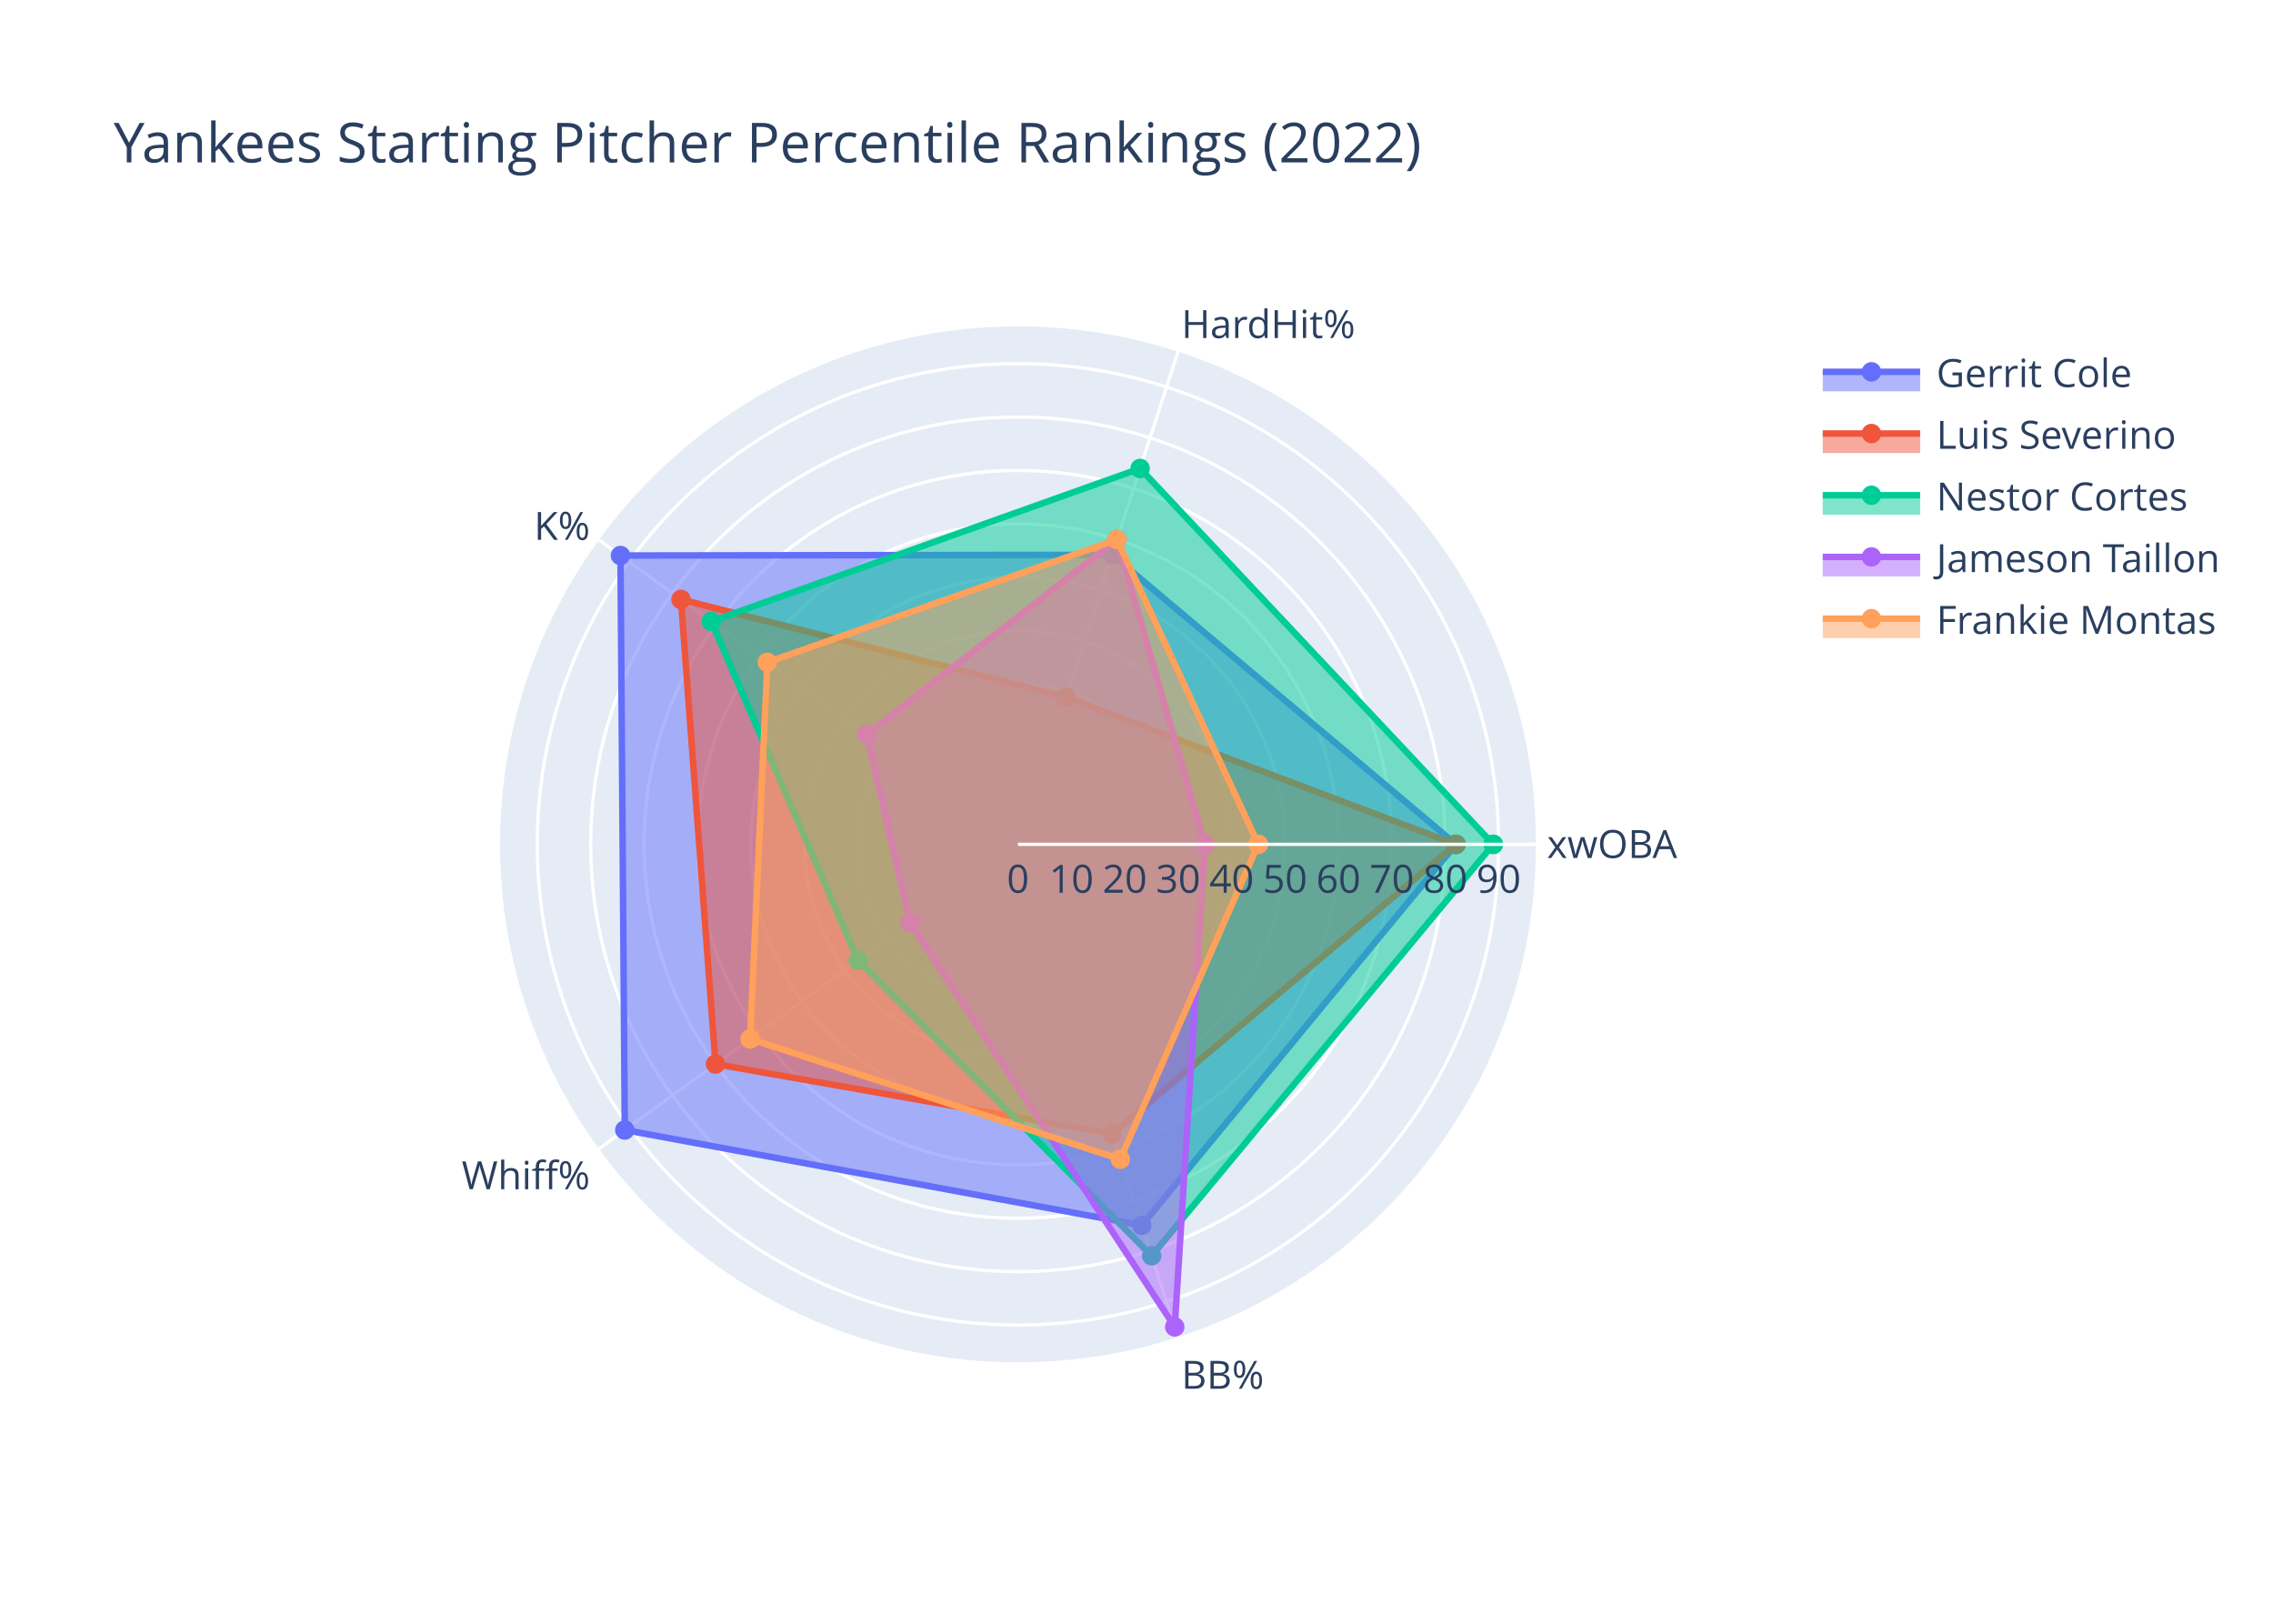
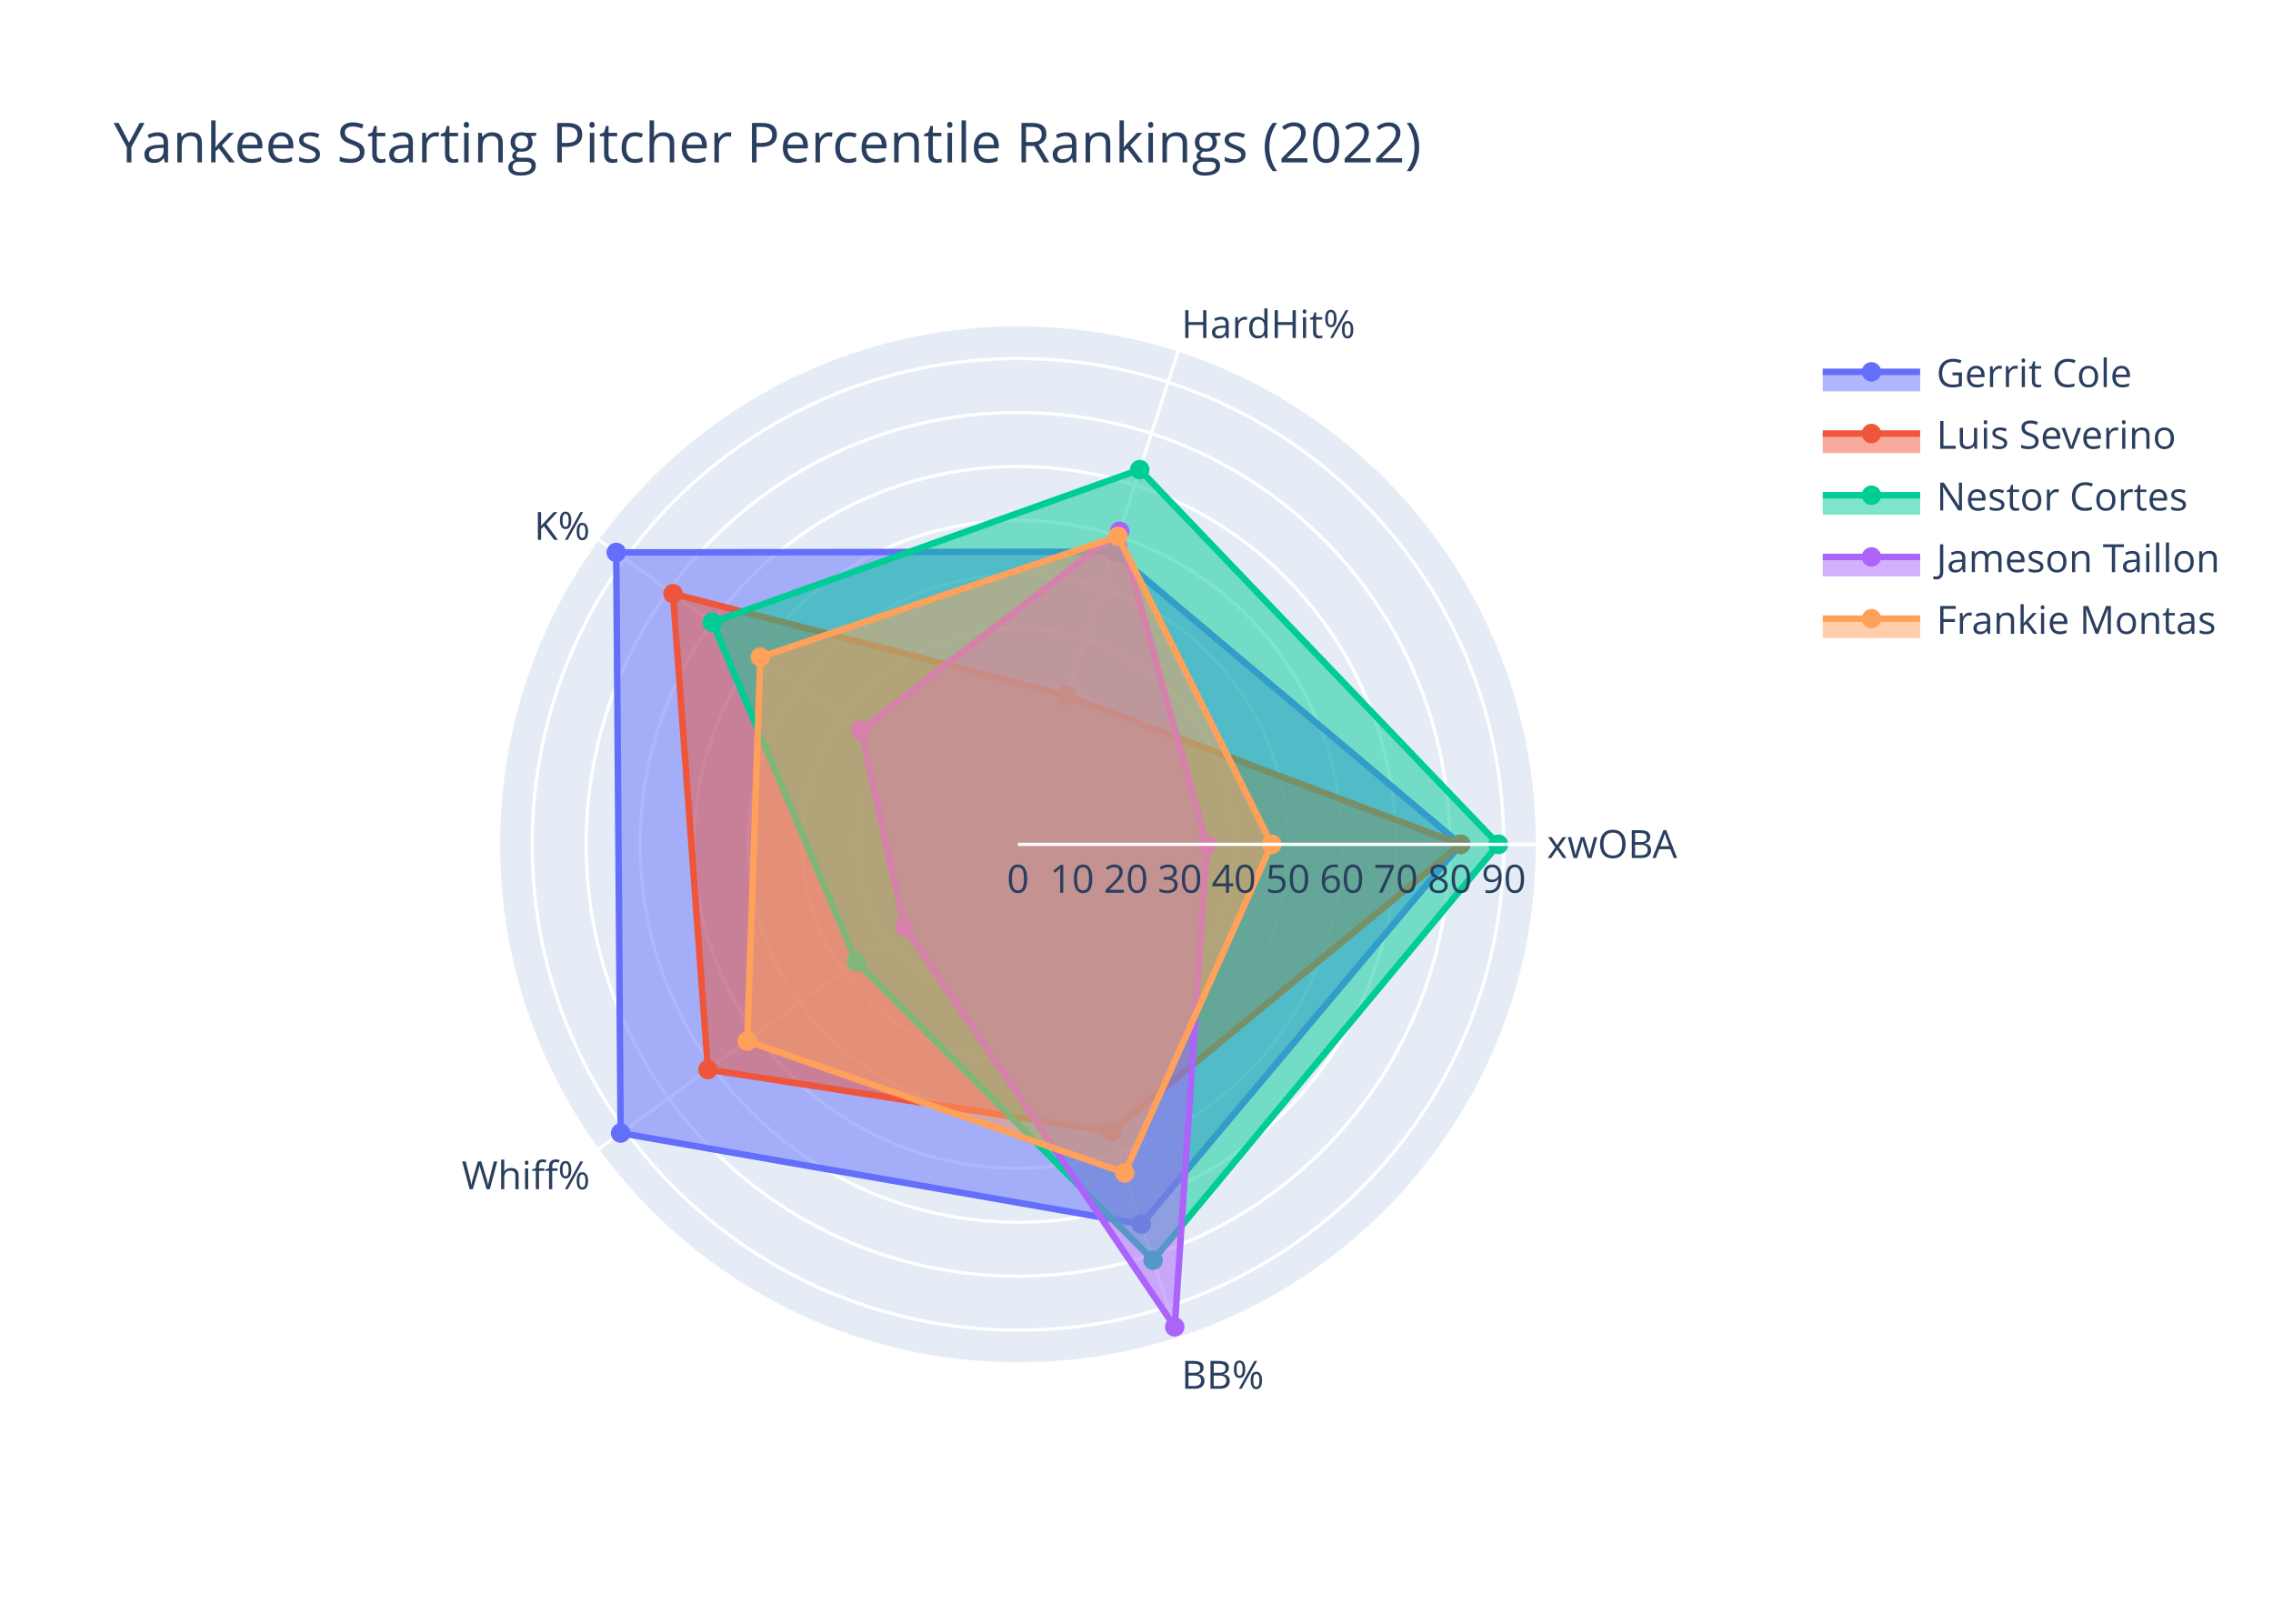
<svg xmlns="http://www.w3.org/2000/svg" class="main-svg" width="700" height="500" style="" viewBox="0 0 700 500">
  <rect x="0" y="0" width="700" height="500" style="fill: rgb(255, 255, 255); fill-opacity: 1;" />
-   <defs id="defs-6cf05b">
+   <defs id="defs-f8cb57">
    <g class="clips">
-       <clipPath id="clip6cf05bpolar-for-traces">
+       <clipPath id="clipf8cb57polar-for-traces">
        <path d="M160,0A160,160 0,1,0 -160,-1.9594348786357652e-14A160,160 0,1,0 160,3.9188697572715304e-14Z" transform="translate(160,160)" />
      </clipPath>
    </g>
    <g class="gradients" />
    <g class="patterns" />
  </defs>
  <g class="bglayer" />
  <g class="layer-below">
    <g class="imagelayer" />
    <g class="shapelayer" />
  </g>
  <g class="cartesianlayer" />
  <g class="polarlayer">
    <g class="polar">
      <g class="polarsublayer draglayer" />
      <g class="polarsublayer plotbg">
        <path d="M160,0A160,160 0,1,0 -160,-1.9594348786357652e-14A160,160 0,1,0 160,3.9188697572715304e-14Z" transform="translate(313.5,260)" style="fill: rgb(229, 236, 246); fill-opacity: 1;" />
      </g>
      <g class="polarsublayer backplot">
        <g class="maplayer" />
      </g>
      <g class="polarsublayer angular-grid" style="fill: none;">
        <path class="angularaxisgrid" d="M313.5,260L473.5,260" style="stroke: rgb(255, 255, 255); stroke-opacity: 1; stroke-width: 1px;" />
        <path class="angularaxisgrid" d="M313.5,260L362.943,107.831" style="stroke: rgb(255, 255, 255); stroke-opacity: 1; stroke-width: 1px;" />
        <path class="angularaxisgrid" d="M313.5,260L184.057,165.954" style="stroke: rgb(255, 255, 255); stroke-opacity: 1; stroke-width: 1px;" />
        <path class="angularaxisgrid" d="M313.5,260L184.057,354.046" style="stroke: rgb(255, 255, 255); stroke-opacity: 1; stroke-width: 1px;" />
        <path class="angularaxisgrid" d="M313.5,260L362.943,412.169" style="stroke: rgb(255, 255, 255); stroke-opacity: 1; stroke-width: 1px;" />
      </g>
      <g class="polarsublayer radial-grid" transform="translate(313.5,260)" style="fill: none;">
-         <path class="xgrid" d="M16.45,0A16.45,16.45 0,1,0 -16.45,-2.014543984597396e-15A16.45,16.45 0,1,0 16.45,4.029087969194792e-15Z" style="stroke: rgb(255, 255, 255); stroke-opacity: 1; stroke-width: 1px;" />
-         <path class="xgrid" d="M32.89,0A32.89,32.89 0,1,0 -32.89,-4.0278633223956445e-15A32.89,32.89 0,1,0 32.89,8.055726644791289e-15Z" style="stroke: rgb(255, 255, 255); stroke-opacity: 1; stroke-width: 1px;" />
-         <path class="xgrid" d="M49.34,0A49.34,49.34 0,1,0 -49.34,-6.042407306993041e-15A49.34,49.34 0,1,0 49.34,1.2084814613986083e-14Z" style="stroke: rgb(255, 255, 255); stroke-opacity: 1; stroke-width: 1px;" />
-         <path class="xgrid" d="M65.79,0A65.79,65.79 0,1,0 -65.79,-8.056951291590437e-15A65.79,65.79 0,1,0 65.79,1.6113902583180875e-14Z" style="stroke: rgb(255, 255, 255); stroke-opacity: 1; stroke-width: 1px;" />
-         <path class="xgrid" d="M82.24,0A82.24,82.24 0,1,0 -82.24,-1.0071495276187832e-14A82.24,82.24 0,1,0 82.24,2.0142990552375664e-14Z" style="stroke: rgb(255, 255, 255); stroke-opacity: 1; stroke-width: 1px;" />
-         <path class="xgrid" d="M98.68,0A98.68,98.68 0,1,0 -98.68,-1.2084814613986083e-14A98.68,98.68 0,1,0 98.68,2.4169629227972165e-14Z" style="stroke: rgb(255, 255, 255); stroke-opacity: 1; stroke-width: 1px;" />
-         <path class="xgrid" d="M115.13,0A115.13,115.13 0,1,0 -115.13,-1.4099358598583477e-14A115.13,115.13 0,1,0 115.13,2.8198717197166954e-14Z" style="stroke: rgb(255, 255, 255); stroke-opacity: 1; stroke-width: 1px;" />
-         <path class="xgrid" d="M131.58,0A131.58,131.58 0,1,0 -131.58,-1.6113902583180875e-14A131.58,131.58 0,1,0 131.58,3.222780516636175e-14Z" style="stroke: rgb(255, 255, 255); stroke-opacity: 1; stroke-width: 1px;" />
-         <path class="xgrid" d="M148.03,0A148.03,148.03 0,1,0 -148.03,-1.812844656777827e-14A148.03,148.03 0,1,0 148.03,3.625689313555654e-14Z" style="stroke: rgb(255, 255, 255); stroke-opacity: 1; stroke-width: 1px;" />
+         <path class="xgrid" d="M16.62,0A16.62,16.62 0,1,0 -16.62,-2.0353629801829012e-15A16.62,16.62 0,1,0 16.62,4.0707259603658024e-15Z" style="stroke: rgb(255, 255, 255); stroke-opacity: 1; stroke-width: 1px;" />
+         <path class="xgrid" d="M33.24,0A33.24,33.24 0,1,0 -33.24,-4.0707259603658024e-15A33.24,33.24 0,1,0 33.24,8.141451920731605e-15Z" style="stroke: rgb(255, 255, 255); stroke-opacity: 1; stroke-width: 1px;" />
+         <path class="xgrid" d="M49.87,0A49.87,49.87 0,1,0 -49.87,-6.10731358734785e-15A49.87,49.87 0,1,0 49.87,1.22146271746957e-14Z" style="stroke: rgb(255, 255, 255); stroke-opacity: 1; stroke-width: 1px;" />
+         <path class="xgrid" d="M66.49,0A66.49,66.49 0,1,0 -66.49,-8.142676567530752e-15A66.49,66.49 0,1,0 66.49,1.6285353135061503e-14Z" style="stroke: rgb(255, 255, 255); stroke-opacity: 1; stroke-width: 1px;" />
+         <path class="xgrid" d="M83.11,0A83.11,83.11 0,1,0 -83.11,-1.0178039547713652e-14A83.11,83.11 0,1,0 83.11,2.0356079095427305e-14Z" style="stroke: rgb(255, 255, 255); stroke-opacity: 1; stroke-width: 1px;" />
+         <path class="xgrid" d="M99.73,0A99.73,99.73 0,1,0 -99.73,-1.2213402527896553e-14A99.73,99.73 0,1,0 99.73,2.4426805055793106e-14Z" style="stroke: rgb(255, 255, 255); stroke-opacity: 1; stroke-width: 1px;" />
+         <path class="xgrid" d="M116.36,0A116.36,116.36 0,1,0 -116.36,-1.4249990154878602e-14A116.36,116.36 0,1,0 116.36,2.8499980309757205e-14Z" style="stroke: rgb(255, 255, 255); stroke-opacity: 1; stroke-width: 1px;" />
+         <path class="xgrid" d="M132.98,0A132.98,132.98 0,1,0 -132.98,-1.6285353135061503e-14A132.98,132.98 0,1,0 132.98,3.2570706270123006e-14Z" style="stroke: rgb(255, 255, 255); stroke-opacity: 1; stroke-width: 1px;" />
+         <path class="xgrid" d="M149.6,0A149.6,149.6 0,1,0 -149.6,-1.8320716115244404e-14A149.6,149.6 0,1,0 149.6,3.664143223048881e-14Z" style="stroke: rgb(255, 255, 255); stroke-opacity: 1; stroke-width: 1px;" />
      </g>
      <g class="polarsublayer frontplot" transform="translate(153.5,100)">
        <g class="barlayer" />
        <g class="scatterlayer">
-           <g class="trace scatter trace7d3300" style="stroke-miterlimit: 2; opacity: 1;">
-             <g class="fills" clip-path="url(#clip6cf05bpolar-for-traces)">
-               <g>
-                 <path class="js-fill" d="M294.87,160L188.97,70.84L37.58,71.06L38.91,247.97L198.12,277.32L294.87,160Z" style="fill: rgb(99, 110, 250); fill-opacity: 0.5; stroke-width: 0;" />
-               </g>
-             </g>
-             <g class="errorbars" />
-             <g class="lines">
-               <path class="js-line" d="M294.87,160L188.97,70.84L37.58,71.06L38.91,247.97L198.12,277.32L294.87,160" clip-path="url(#clip6cf05bpolar-for-traces)" style="vector-effect: non-scaling-stroke; fill: none; stroke: rgb(99, 110, 250); stroke-opacity: 1; stroke-width: 2px; opacity: 1;" />
-             </g>
-             <g class="points">
-               <path class="point" transform="translate(294.87,160)" d="M3,0A3,3 0 1,1 0,-3A3,3 0 0,1 3,0Z" style="opacity: 1; stroke-width: 0px; fill: rgb(99, 110, 250); fill-opacity: 1;" />
-               <path class="point" transform="translate(188.97,70.84)" d="M3,0A3,3 0 1,1 0,-3A3,3 0 0,1 3,0Z" style="opacity: 1; stroke-width: 0px; fill: rgb(99, 110, 250); fill-opacity: 1;" />
-               <path class="point" transform="translate(37.58,71.06)" d="M3,0A3,3 0 1,1 0,-3A3,3 0 0,1 3,0Z" style="opacity: 1; stroke-width: 0px; fill: rgb(99, 110, 250); fill-opacity: 1;" />
-               <path class="point" transform="translate(38.91,247.97)" d="M3,0A3,3 0 1,1 0,-3A3,3 0 0,1 3,0Z" style="opacity: 1; stroke-width: 0px; fill: rgb(99, 110, 250); fill-opacity: 1;" />
-               <path class="point" transform="translate(198.12,277.32)" d="M3,0A3,3 0 1,1 0,-3A3,3 0 0,1 3,0Z" style="opacity: 1; stroke-width: 0px; fill: rgb(99, 110, 250); fill-opacity: 1;" />
-               <path class="point" transform="translate(294.87,160)" d="M3,0A3,3 0 1,1 0,-3A3,3 0 0,1 3,0Z" style="opacity: 1; stroke-width: 0px; fill: rgb(99, 110, 250); fill-opacity: 1;" />
-             </g>
-             <g class="text" />
-           </g>
-           <g class="trace scatter tracefe3bf0" style="stroke-miterlimit: 2; opacity: 1;">
-             <g class="fills" clip-path="url(#clip6cf05bpolar-for-traces)">
-               <g>
-                 <path class="js-fill" d="M294.87,160L174.74,114.64L56.21,84.59L66.86,227.67L188.97,249.16L294.87,160Z" style="fill: rgb(239, 85, 59); fill-opacity: 0.5; stroke-width: 0;" />
-               </g>
-             </g>
-             <g class="errorbars" />
-             <g class="lines">
-               <path class="js-line" d="M294.87,160L174.74,114.64L56.21,84.59L66.86,227.67L188.97,249.16L294.87,160" clip-path="url(#clip6cf05bpolar-for-traces)" style="vector-effect: non-scaling-stroke; fill: none; stroke: rgb(239, 85, 59); stroke-opacity: 1; stroke-width: 2px; opacity: 1;" />
-             </g>
-             <g class="points">
-               <path class="point" transform="translate(294.87,160)" d="M3,0A3,3 0 1,1 0,-3A3,3 0 0,1 3,0Z" style="opacity: 1; stroke-width: 0px; fill: rgb(239, 85, 59); fill-opacity: 1;" />
-               <path class="point" transform="translate(174.74,114.64)" d="M3,0A3,3 0 1,1 0,-3A3,3 0 0,1 3,0Z" style="opacity: 1; stroke-width: 0px; fill: rgb(239, 85, 59); fill-opacity: 1;" />
-               <path class="point" transform="translate(56.21,84.59)" d="M3,0A3,3 0 1,1 0,-3A3,3 0 0,1 3,0Z" style="opacity: 1; stroke-width: 0px; fill: rgb(239, 85, 59); fill-opacity: 1;" />
-               <path class="point" transform="translate(66.86,227.67)" d="M3,0A3,3 0 1,1 0,-3A3,3 0 0,1 3,0Z" style="opacity: 1; stroke-width: 0px; fill: rgb(239, 85, 59); fill-opacity: 1;" />
-               <path class="point" transform="translate(188.97,249.16)" d="M3,0A3,3 0 1,1 0,-3A3,3 0 0,1 3,0Z" style="opacity: 1; stroke-width: 0px; fill: rgb(239, 85, 59); fill-opacity: 1;" />
-               <path class="point" transform="translate(294.87,160)" d="M3,0A3,3 0 1,1 0,-3A3,3 0 0,1 3,0Z" style="opacity: 1; stroke-width: 0px; fill: rgb(239, 85, 59); fill-opacity: 1;" />
-             </g>
-             <g class="text" />
-           </g>
-           <g class="trace scatter trace3a0d37" style="stroke-miterlimit: 2; opacity: 1;">
-             <g class="fills" clip-path="url(#clip6cf05bpolar-for-traces)">
-               <g>
-                 <path class="js-fill" d="M306.38,160L197.61,44.25L65.53,91.36L110.77,195.77L201.17,286.7L306.38,160Z" style="fill: rgb(0, 204, 150); fill-opacity: 0.5; stroke-width: 0;" />
-               </g>
-             </g>
-             <g class="errorbars" />
-             <g class="lines">
-               <path class="js-line" d="M306.38,160L197.61,44.25L65.53,91.36L110.77,195.77L201.17,286.7L306.38,160" clip-path="url(#clip6cf05bpolar-for-traces)" style="vector-effect: non-scaling-stroke; fill: none; stroke: rgb(0, 204, 150); stroke-opacity: 1; stroke-width: 2px; opacity: 1;" />
-             </g>
-             <g class="points">
-               <path class="point" transform="translate(306.38,160)" d="M3,0A3,3 0 1,1 0,-3A3,3 0 0,1 3,0Z" style="opacity: 1; stroke-width: 0px; fill: rgb(0, 204, 150); fill-opacity: 1;" />
-               <path class="point" transform="translate(197.61,44.25)" d="M3,0A3,3 0 1,1 0,-3A3,3 0 0,1 3,0Z" style="opacity: 1; stroke-width: 0px; fill: rgb(0, 204, 150); fill-opacity: 1;" />
-               <path class="point" transform="translate(65.53,91.36)" d="M3,0A3,3 0 1,1 0,-3A3,3 0 0,1 3,0Z" style="opacity: 1; stroke-width: 0px; fill: rgb(0, 204, 150); fill-opacity: 1;" />
-               <path class="point" transform="translate(110.77,195.77)" d="M3,0A3,3 0 1,1 0,-3A3,3 0 0,1 3,0Z" style="opacity: 1; stroke-width: 0px; fill: rgb(0, 204, 150); fill-opacity: 1;" />
-               <path class="point" transform="translate(201.17,286.7)" d="M3,0A3,3 0 1,1 0,-3A3,3 0 0,1 3,0Z" style="opacity: 1; stroke-width: 0px; fill: rgb(0, 204, 150); fill-opacity: 1;" />
-               <path class="point" transform="translate(306.38,160)" d="M3,0A3,3 0 1,1 0,-3A3,3 0 0,1 3,0Z" style="opacity: 1; stroke-width: 0px; fill: rgb(0, 204, 150); fill-opacity: 1;" />
-             </g>
-             <g class="text" />
-           </g>
-           <g class="trace scatter tracee9a0c3" style="stroke-miterlimit: 2; opacity: 1;">
-             <g class="fills" clip-path="url(#clip6cf05bpolar-for-traces)">
-               <g>
-                 <path class="js-fill" d="M217.57,160L190.5,66.15L113.43,126.16L126.73,184.17L208.28,308.6L217.57,160Z" style="fill: rgb(171, 99, 250); fill-opacity: 0.5; stroke-width: 0;" />
-               </g>
-             </g>
-             <g class="errorbars" />
-             <g class="lines">
-               <path class="js-line" d="M217.57,160L190.5,66.15L113.43,126.16L126.73,184.17L208.28,308.6L217.57,160" clip-path="url(#clip6cf05bpolar-for-traces)" style="vector-effect: non-scaling-stroke; fill: none; stroke: rgb(171, 99, 250); stroke-opacity: 1; stroke-width: 2px; opacity: 1;" />
-             </g>
-             <g class="points">
-               <path class="point" transform="translate(217.57,160)" d="M3,0A3,3 0 1,1 0,-3A3,3 0 0,1 3,0Z" style="opacity: 1; stroke-width: 0px; fill: rgb(171, 99, 250); fill-opacity: 1;" />
-               <path class="point" transform="translate(190.5,66.15)" d="M3,0A3,3 0 1,1 0,-3A3,3 0 0,1 3,0Z" style="opacity: 1; stroke-width: 0px; fill: rgb(171, 99, 250); fill-opacity: 1;" />
-               <path class="point" transform="translate(113.43,126.16)" d="M3,0A3,3 0 1,1 0,-3A3,3 0 0,1 3,0Z" style="opacity: 1; stroke-width: 0px; fill: rgb(171, 99, 250); fill-opacity: 1;" />
-               <path class="point" transform="translate(126.73,184.17)" d="M3,0A3,3 0 1,1 0,-3A3,3 0 0,1 3,0Z" style="opacity: 1; stroke-width: 0px; fill: rgb(171, 99, 250); fill-opacity: 1;" />
+           <g class="trace scatter tracea383fc" style="stroke-miterlimit: 2; opacity: 1;">
+             <g class="fills" clip-path="url(#clipf8cb57polar-for-traces)">
+               <g>
+                 <path class="js-fill" d="M296.3,160L189.28,69.89L36.28,70.11L37.63,248.91L198.01,276.99L296.3,160Z" style="fill: rgb(99, 110, 250); fill-opacity: 0.5; stroke-width: 0;" />
+               </g>
+             </g>
+             <g class="errorbars" />
+             <g class="lines">
+               <path class="js-line" d="M296.3,160L189.28,69.89L36.28,70.11L37.63,248.91L198.01,276.99L296.3,160" clip-path="url(#clipf8cb57polar-for-traces)" style="vector-effect: non-scaling-stroke; fill: none; stroke: rgb(99, 110, 250); stroke-opacity: 1; stroke-width: 2px; opacity: 1;" />
+             </g>
+             <g class="points">
+               <path class="point" transform="translate(296.3,160)" d="M3,0A3,3 0 1,1 0,-3A3,3 0 0,1 3,0Z" style="opacity: 1; stroke-width: 0px; fill: rgb(99, 110, 250); fill-opacity: 1;" />
+               <path class="point" transform="translate(189.28,69.89)" d="M3,0A3,3 0 1,1 0,-3A3,3 0 0,1 3,0Z" style="opacity: 1; stroke-width: 0px; fill: rgb(99, 110, 250); fill-opacity: 1;" />
+               <path class="point" transform="translate(36.28,70.11)" d="M3,0A3,3 0 1,1 0,-3A3,3 0 0,1 3,0Z" style="opacity: 1; stroke-width: 0px; fill: rgb(99, 110, 250); fill-opacity: 1;" />
+               <path class="point" transform="translate(37.63,248.91)" d="M3,0A3,3 0 1,1 0,-3A3,3 0 0,1 3,0Z" style="opacity: 1; stroke-width: 0px; fill: rgb(99, 110, 250); fill-opacity: 1;" />
+               <path class="point" transform="translate(198.01,276.99)" d="M3,0A3,3 0 1,1 0,-3A3,3 0 0,1 3,0Z" style="opacity: 1; stroke-width: 0px; fill: rgb(99, 110, 250); fill-opacity: 1;" />
+               <path class="point" transform="translate(296.3,160)" d="M3,0A3,3 0 1,1 0,-3A3,3 0 0,1 3,0Z" style="opacity: 1; stroke-width: 0px; fill: rgb(99, 110, 250); fill-opacity: 1;" />
+             </g>
+             <g class="text" />
+           </g>
+           <g class="trace scatter trace6066dd" style="stroke-miterlimit: 2; opacity: 1;">
+             <g class="fills" clip-path="url(#clipf8cb57polar-for-traces)">
+               <g>
+                 <path class="js-fill" d="M296.3,160L174.9,114.15L53.76,82.81L64.52,229.37L188.76,248.53L296.3,160Z" style="fill: rgb(239, 85, 59); fill-opacity: 0.5; stroke-width: 0;" />
+               </g>
+             </g>
+             <g class="errorbars" />
+             <g class="lines">
+               <path class="js-line" d="M296.3,160L174.9,114.15L53.76,82.81L64.52,229.37L188.76,248.53L296.3,160" clip-path="url(#clipf8cb57polar-for-traces)" style="vector-effect: non-scaling-stroke; fill: none; stroke: rgb(239, 85, 59); stroke-opacity: 1; stroke-width: 2px; opacity: 1;" />
+             </g>
+             <g class="points">
+               <path class="point" transform="translate(296.3,160)" d="M3,0A3,3 0 1,1 0,-3A3,3 0 0,1 3,0Z" style="opacity: 1; stroke-width: 0px; fill: rgb(239, 85, 59); fill-opacity: 1;" />
+               <path class="point" transform="translate(174.9,114.15)" d="M3,0A3,3 0 1,1 0,-3A3,3 0 0,1 3,0Z" style="opacity: 1; stroke-width: 0px; fill: rgb(239, 85, 59); fill-opacity: 1;" />
+               <path class="point" transform="translate(53.76,82.81)" d="M3,0A3,3 0 1,1 0,-3A3,3 0 0,1 3,0Z" style="opacity: 1; stroke-width: 0px; fill: rgb(239, 85, 59); fill-opacity: 1;" />
+               <path class="point" transform="translate(64.52,229.37)" d="M3,0A3,3 0 1,1 0,-3A3,3 0 0,1 3,0Z" style="opacity: 1; stroke-width: 0px; fill: rgb(239, 85, 59); fill-opacity: 1;" />
+               <path class="point" transform="translate(188.76,248.53)" d="M3,0A3,3 0 1,1 0,-3A3,3 0 0,1 3,0Z" style="opacity: 1; stroke-width: 0px; fill: rgb(239, 85, 59); fill-opacity: 1;" />
+               <path class="point" transform="translate(296.3,160)" d="M3,0A3,3 0 1,1 0,-3A3,3 0 0,1 3,0Z" style="opacity: 1; stroke-width: 0px; fill: rgb(239, 85, 59); fill-opacity: 1;" />
+             </g>
+             <g class="text" />
+           </g>
+           <g class="trace scatter tracec6e3ee" style="stroke-miterlimit: 2; opacity: 1;">
+             <g class="fills" clip-path="url(#clipf8cb57polar-for-traces)">
+               <g>
+                 <path class="js-fill" d="M307.94,160L197.5,44.6L65.87,91.61L110.24,196.15L201.61,288.05L307.94,160Z" style="fill: rgb(0, 204, 150); fill-opacity: 0.5; stroke-width: 0;" />
+               </g>
+             </g>
+             <g class="errorbars" />
+             <g class="lines">
+               <path class="js-line" d="M307.94,160L197.5,44.6L65.87,91.61L110.24,196.15L201.61,288.05L307.94,160" clip-path="url(#clipf8cb57polar-for-traces)" style="vector-effect: non-scaling-stroke; fill: none; stroke: rgb(0, 204, 150); stroke-opacity: 1; stroke-width: 2px; opacity: 1;" />
+             </g>
+             <g class="points">
+               <path class="point" transform="translate(307.94,160)" d="M3,0A3,3 0 1,1 0,-3A3,3 0 0,1 3,0Z" style="opacity: 1; stroke-width: 0px; fill: rgb(0, 204, 150); fill-opacity: 1;" />
+               <path class="point" transform="translate(197.5,44.6)" d="M3,0A3,3 0 1,1 0,-3A3,3 0 0,1 3,0Z" style="opacity: 1; stroke-width: 0px; fill: rgb(0, 204, 150); fill-opacity: 1;" />
+               <path class="point" transform="translate(65.87,91.61)" d="M3,0A3,3 0 1,1 0,-3A3,3 0 0,1 3,0Z" style="opacity: 1; stroke-width: 0px; fill: rgb(0, 204, 150); fill-opacity: 1;" />
+               <path class="point" transform="translate(110.24,196.15)" d="M3,0A3,3 0 1,1 0,-3A3,3 0 0,1 3,0Z" style="opacity: 1; stroke-width: 0px; fill: rgb(0, 204, 150); fill-opacity: 1;" />
+               <path class="point" transform="translate(201.61,288.05)" d="M3,0A3,3 0 1,1 0,-3A3,3 0 0,1 3,0Z" style="opacity: 1; stroke-width: 0px; fill: rgb(0, 204, 150); fill-opacity: 1;" />
+               <path class="point" transform="translate(307.94,160)" d="M3,0A3,3 0 1,1 0,-3A3,3 0 0,1 3,0Z" style="opacity: 1; stroke-width: 0px; fill: rgb(0, 204, 150); fill-opacity: 1;" />
+             </g>
+             <g class="text" />
+           </g>
+           <g class="trace scatter traceb8cb45" style="stroke-miterlimit: 2; opacity: 1;">
+             <g class="fills" clip-path="url(#clipf8cb57polar-for-traces)">
+               <g>
+                 <path class="js-fill" d="M218.18,160L191.33,63.57L111.59,124.83L125.04,185.4L208.28,308.6L218.18,160Z" style="fill: rgb(171, 99, 250); fill-opacity: 0.5; stroke-width: 0;" />
+               </g>
+             </g>
+             <g class="errorbars" />
+             <g class="lines">
+               <path class="js-line" d="M218.18,160L191.33,63.57L111.59,124.83L125.04,185.4L208.28,308.6L218.18,160" clip-path="url(#clipf8cb57polar-for-traces)" style="vector-effect: non-scaling-stroke; fill: none; stroke: rgb(171, 99, 250); stroke-opacity: 1; stroke-width: 2px; opacity: 1;" />
+             </g>
+             <g class="points">
+               <path class="point" transform="translate(218.18,160)" d="M3,0A3,3 0 1,1 0,-3A3,3 0 0,1 3,0Z" style="opacity: 1; stroke-width: 0px; fill: rgb(171, 99, 250); fill-opacity: 1;" />
+               <path class="point" transform="translate(191.33,63.57)" d="M3,0A3,3 0 1,1 0,-3A3,3 0 0,1 3,0Z" style="opacity: 1; stroke-width: 0px; fill: rgb(171, 99, 250); fill-opacity: 1;" />
+               <path class="point" transform="translate(111.59,124.83)" d="M3,0A3,3 0 1,1 0,-3A3,3 0 0,1 3,0Z" style="opacity: 1; stroke-width: 0px; fill: rgb(171, 99, 250); fill-opacity: 1;" />
+               <path class="point" transform="translate(125.04,185.4)" d="M3,0A3,3 0 1,1 0,-3A3,3 0 0,1 3,0Z" style="opacity: 1; stroke-width: 0px; fill: rgb(171, 99, 250); fill-opacity: 1;" />
              <path class="point" transform="translate(208.28,308.6)" d="M3,0A3,3 0 1,1 0,-3A3,3 0 0,1 3,0Z" style="opacity: 1; stroke-width: 0px; fill: rgb(171, 99, 250); fill-opacity: 1;" />
-               <path class="point" transform="translate(217.57,160)" d="M3,0A3,3 0 1,1 0,-3A3,3 0 0,1 3,0Z" style="opacity: 1; stroke-width: 0px; fill: rgb(171, 99, 250); fill-opacity: 1;" />
-             </g>
-             <g class="text" />
-           </g>
-           <g class="trace scatter traceb08093" style="stroke-miterlimit: 2; opacity: 1;">
-             <g class="fills" clip-path="url(#clip6cf05bpolar-for-traces)">
-               <g>
-                 <path class="js-fill" d="M234.01,160L190.5,66.15L82.82,103.93L77.5,219.94L191.51,256.98L234.01,160Z" style="fill: rgb(255, 161, 90); fill-opacity: 0.5; stroke-width: 0;" />
-               </g>
-             </g>
-             <g class="errorbars" />
-             <g class="lines">
-               <path class="js-line" d="M234.01,160L190.5,66.15L82.82,103.93L77.5,219.94L191.51,256.98L234.01,160" clip-path="url(#clip6cf05bpolar-for-traces)" style="vector-effect: non-scaling-stroke; fill: none; stroke: rgb(255, 161, 90); stroke-opacity: 1; stroke-width: 2px; opacity: 1;" />
-             </g>
-             <g class="points">
-               <path class="point" transform="translate(234.01,160)" d="M3,0A3,3 0 1,1 0,-3A3,3 0 0,1 3,0Z" style="opacity: 1; stroke-width: 0px; fill: rgb(255, 161, 90); fill-opacity: 1;" />
-               <path class="point" transform="translate(190.5,66.15)" d="M3,0A3,3 0 1,1 0,-3A3,3 0 0,1 3,0Z" style="opacity: 1; stroke-width: 0px; fill: rgb(255, 161, 90); fill-opacity: 1;" />
-               <path class="point" transform="translate(82.82,103.93)" d="M3,0A3,3 0 1,1 0,-3A3,3 0 0,1 3,0Z" style="opacity: 1; stroke-width: 0px; fill: rgb(255, 161, 90); fill-opacity: 1;" />
-               <path class="point" transform="translate(77.5,219.94)" d="M3,0A3,3 0 1,1 0,-3A3,3 0 0,1 3,0Z" style="opacity: 1; stroke-width: 0px; fill: rgb(255, 161, 90); fill-opacity: 1;" />
-               <path class="point" transform="translate(191.51,256.98)" d="M3,0A3,3 0 1,1 0,-3A3,3 0 0,1 3,0Z" style="opacity: 1; stroke-width: 0px; fill: rgb(255, 161, 90); fill-opacity: 1;" />
-               <path class="point" transform="translate(234.01,160)" d="M3,0A3,3 0 1,1 0,-3A3,3 0 0,1 3,0Z" style="opacity: 1; stroke-width: 0px; fill: rgb(255, 161, 90); fill-opacity: 1;" />
+               <path class="point" transform="translate(218.18,160)" d="M3,0A3,3 0 1,1 0,-3A3,3 0 0,1 3,0Z" style="opacity: 1; stroke-width: 0px; fill: rgb(171, 99, 250); fill-opacity: 1;" />
+             </g>
+             <g class="text" />
+           </g>
+           <g class="trace scatter trace8c15b5" style="stroke-miterlimit: 2; opacity: 1;">
+             <g class="fills" clip-path="url(#clipf8cb57polar-for-traces)">
+               <g>
+                 <path class="js-fill" d="M238.13,160L190.82,65.15L80.66,102.35L76.62,220.58L192.87,261.18L238.13,160Z" style="fill: rgb(255, 161, 90); fill-opacity: 0.5; stroke-width: 0;" />
+               </g>
+             </g>
+             <g class="errorbars" />
+             <g class="lines">
+               <path class="js-line" d="M238.13,160L190.82,65.15L80.66,102.35L76.62,220.58L192.87,261.18L238.13,160" clip-path="url(#clipf8cb57polar-for-traces)" style="vector-effect: non-scaling-stroke; fill: none; stroke: rgb(255, 161, 90); stroke-opacity: 1; stroke-width: 2px; opacity: 1;" />
+             </g>
+             <g class="points">
+               <path class="point" transform="translate(238.13,160)" d="M3,0A3,3 0 1,1 0,-3A3,3 0 0,1 3,0Z" style="opacity: 1; stroke-width: 0px; fill: rgb(255, 161, 90); fill-opacity: 1;" />
+               <path class="point" transform="translate(190.82,65.15)" d="M3,0A3,3 0 1,1 0,-3A3,3 0 0,1 3,0Z" style="opacity: 1; stroke-width: 0px; fill: rgb(255, 161, 90); fill-opacity: 1;" />
+               <path class="point" transform="translate(80.66,102.35)" d="M3,0A3,3 0 1,1 0,-3A3,3 0 0,1 3,0Z" style="opacity: 1; stroke-width: 0px; fill: rgb(255, 161, 90); fill-opacity: 1;" />
+               <path class="point" transform="translate(76.62,220.58)" d="M3,0A3,3 0 1,1 0,-3A3,3 0 0,1 3,0Z" style="opacity: 1; stroke-width: 0px; fill: rgb(255, 161, 90); fill-opacity: 1;" />
+               <path class="point" transform="translate(192.87,261.18)" d="M3,0A3,3 0 1,1 0,-3A3,3 0 0,1 3,0Z" style="opacity: 1; stroke-width: 0px; fill: rgb(255, 161, 90); fill-opacity: 1;" />
+               <path class="point" transform="translate(238.13,160)" d="M3,0A3,3 0 1,1 0,-3A3,3 0 0,1 3,0Z" style="opacity: 1; stroke-width: 0px; fill: rgb(255, 161, 90); fill-opacity: 1;" />
            </g>
            <g class="text" />
          </g>
        </g>
      </g>
      <g class="polarsublayer angular-line">
        <path d="M160,0A160,160 0,1,0 -160,-1.9594348786357652e-14A160,160 0,1,0 160,3.9188697572715304e-14Z" transform="translate(313.5,260)" stroke-width="1" style="fill: none; stroke: rgb(255, 255, 255); stroke-opacity: 1;" />
      </g>
      <g class="polarsublayer radial-line">
        <line x1="0" y1="0" x2="160" y2="0" transform="translate(313.5,260)" stroke-width="1" style="fill: none; stroke: rgb(255, 255, 255); stroke-opacity: 1;" />
      </g>
      <g class="polarsublayer angular-axis">
        <g class="angularaxistick">
          <text text-anchor="start" x="2.9" y="4.2" transform="translate(473.5,260)" style="font-family: 'Open Sans', verdana, arial, sans-serif; font-size: 12px; fill: rgb(42, 63, 95); fill-opacity: 1; white-space: pre; opacity: 1;">xwOBA</text>
        </g>
        <g class="angularaxistick">
          <text text-anchor="start" x="0.896" y="-3.743" transform="translate(362.9427,107.831)" style="font-family: 'Open Sans', verdana, arial, sans-serif; font-size: 12px; fill: rgb(42, 63, 95); fill-opacity: 1; white-space: pre; opacity: 1;">HardHit%</text>
        </g>
        <g class="angularaxistick">
          <text text-anchor="end" x="-2.346" y="0.283" transform="translate(184.0573,165.9544)" style="font-family: 'Open Sans', verdana, arial, sans-serif; font-size: 12px; fill: rgb(42, 63, 95); fill-opacity: 1; white-space: pre; opacity: 1;">K%</text>
        </g>
        <g class="angularaxistick">
          <text text-anchor="end" x="-2.346" y="12.156" transform="translate(184.0573,354.0456)" style="font-family: 'Open Sans', verdana, arial, sans-serif; font-size: 12px; fill: rgb(42, 63, 95); fill-opacity: 1; white-space: pre; opacity: 1;">Whiff%</text>
        </g>
        <g class="angularaxistick">
          <text text-anchor="start" x="0.896" y="15.469" transform="translate(362.9427,412.169)" style="font-family: 'Open Sans', verdana, arial, sans-serif; font-size: 12px; fill: rgb(42, 63, 95); fill-opacity: 1; white-space: pre; opacity: 1;">BB%</text>
        </g>
      </g>
      <g class="polarsublayer radial-axis" transform="translate(313.5,260)">
        <g class="xtick">
          <text text-anchor="middle" x="0" y="14.9" transform="" style="font-family: 'Open Sans', verdana, arial, sans-serif; font-size: 12px; fill: rgb(42, 63, 95); fill-opacity: 1; white-space: pre; opacity: 1;">0</text>
        </g>
        <g class="xtick">
-           <text text-anchor="middle" x="0" y="14.9" transform="translate(16.45,0)" style="font-family: 'Open Sans', verdana, arial, sans-serif; font-size: 12px; fill: rgb(42, 63, 95); fill-opacity: 1; white-space: pre; opacity: 1;">10</text>
-         </g>
-         <g class="xtick">
-           <text text-anchor="middle" x="0" y="14.9" transform="translate(32.89,0)" style="font-family: 'Open Sans', verdana, arial, sans-serif; font-size: 12px; fill: rgb(42, 63, 95); fill-opacity: 1; white-space: pre; opacity: 1;">20</text>
-         </g>
-         <g class="xtick">
-           <text text-anchor="middle" x="0" y="14.9" transform="translate(49.34,0)" style="font-family: 'Open Sans', verdana, arial, sans-serif; font-size: 12px; fill: rgb(42, 63, 95); fill-opacity: 1; white-space: pre; opacity: 1;">30</text>
-         </g>
-         <g class="xtick">
-           <text text-anchor="middle" x="0" y="14.9" transform="translate(65.79,0)" style="font-family: 'Open Sans', verdana, arial, sans-serif; font-size: 12px; fill: rgb(42, 63, 95); fill-opacity: 1; white-space: pre; opacity: 1;">40</text>
-         </g>
-         <g class="xtick">
-           <text text-anchor="middle" x="0" y="14.9" transform="translate(82.24,0)" style="font-family: 'Open Sans', verdana, arial, sans-serif; font-size: 12px; fill: rgb(42, 63, 95); fill-opacity: 1; white-space: pre; opacity: 1;">50</text>
-         </g>
-         <g class="xtick">
-           <text text-anchor="middle" x="0" y="14.9" transform="translate(98.68,0)" style="font-family: 'Open Sans', verdana, arial, sans-serif; font-size: 12px; fill: rgb(42, 63, 95); fill-opacity: 1; white-space: pre; opacity: 1;">60</text>
-         </g>
-         <g class="xtick">
-           <text text-anchor="middle" x="0" y="14.9" transform="translate(115.13,0)" style="font-family: 'Open Sans', verdana, arial, sans-serif; font-size: 12px; fill: rgb(42, 63, 95); fill-opacity: 1; white-space: pre; opacity: 1;">70</text>
-         </g>
-         <g class="xtick">
-           <text text-anchor="middle" x="0" y="14.9" transform="translate(131.58,0)" style="font-family: 'Open Sans', verdana, arial, sans-serif; font-size: 12px; fill: rgb(42, 63, 95); fill-opacity: 1; white-space: pre; opacity: 1;">80</text>
-         </g>
-         <g class="xtick">
-           <text text-anchor="middle" x="0" y="14.9" transform="translate(148.03,0)" style="font-family: 'Open Sans', verdana, arial, sans-serif; font-size: 12px; fill: rgb(42, 63, 95); fill-opacity: 1; white-space: pre; opacity: 1;">90</text>
+           <text text-anchor="middle" x="0" y="14.9" transform="translate(16.62,0)" style="font-family: 'Open Sans', verdana, arial, sans-serif; font-size: 12px; fill: rgb(42, 63, 95); fill-opacity: 1; white-space: pre; opacity: 1;">10</text>
+         </g>
+         <g class="xtick">
+           <text text-anchor="middle" x="0" y="14.9" transform="translate(33.24,0)" style="font-family: 'Open Sans', verdana, arial, sans-serif; font-size: 12px; fill: rgb(42, 63, 95); fill-opacity: 1; white-space: pre; opacity: 1;">20</text>
+         </g>
+         <g class="xtick">
+           <text text-anchor="middle" x="0" y="14.9" transform="translate(49.87,0)" style="font-family: 'Open Sans', verdana, arial, sans-serif; font-size: 12px; fill: rgb(42, 63, 95); fill-opacity: 1; white-space: pre; opacity: 1;">30</text>
+         </g>
+         <g class="xtick">
+           <text text-anchor="middle" x="0" y="14.9" transform="translate(66.49,0)" style="font-family: 'Open Sans', verdana, arial, sans-serif; font-size: 12px; fill: rgb(42, 63, 95); fill-opacity: 1; white-space: pre; opacity: 1;">40</text>
+         </g>
+         <g class="xtick">
+           <text text-anchor="middle" x="0" y="14.9" transform="translate(83.11,0)" style="font-family: 'Open Sans', verdana, arial, sans-serif; font-size: 12px; fill: rgb(42, 63, 95); fill-opacity: 1; white-space: pre; opacity: 1;">50</text>
+         </g>
+         <g class="xtick">
+           <text text-anchor="middle" x="0" y="14.9" transform="translate(99.73,0)" style="font-family: 'Open Sans', verdana, arial, sans-serif; font-size: 12px; fill: rgb(42, 63, 95); fill-opacity: 1; white-space: pre; opacity: 1;">60</text>
+         </g>
+         <g class="xtick">
+           <text text-anchor="middle" x="0" y="14.9" transform="translate(116.36,0)" style="font-family: 'Open Sans', verdana, arial, sans-serif; font-size: 12px; fill: rgb(42, 63, 95); fill-opacity: 1; white-space: pre; opacity: 1;">70</text>
+         </g>
+         <g class="xtick">
+           <text text-anchor="middle" x="0" y="14.9" transform="translate(132.98,0)" style="font-family: 'Open Sans', verdana, arial, sans-serif; font-size: 12px; fill: rgb(42, 63, 95); fill-opacity: 1; white-space: pre; opacity: 1;">80</text>
+         </g>
+         <g class="xtick">
+           <text text-anchor="middle" x="0" y="14.9" transform="translate(149.6,0)" style="font-family: 'Open Sans', verdana, arial, sans-serif; font-size: 12px; fill: rgb(42, 63, 95); fill-opacity: 1; white-space: pre; opacity: 1;">90</text>
        </g>
      </g>
    </g>
  </g>
  <g class="smithlayer" />
  <g class="ternarylayer" />
  <g class="geolayer" />
  <g class="funnelarealayer" />
  <g class="pielayer" />
  <g class="iciclelayer" />
  <g class="treemaplayer" />
  <g class="sunburstlayer" />
  <g class="glimages" />
-   <defs id="topdefs-6cf05b">
+   <defs id="topdefs-f8cb57">
    <g class="clips" />
-     <clipPath id="legend6cf05b">
+     <clipPath id="legendf8cb57">
      <rect width="132" height="105" x="0" y="0" />
    </clipPath>
  </defs>
  <g class="layer-above">
    <g class="imagelayer" />
    <g class="shapelayer" />
  </g>
  <g class="infolayer">
    <g class="legend" pointer-events="all" transform="translate(556.34,100)">
      <rect class="bg" shape-rendering="crispEdges" style="stroke: rgb(68, 68, 68); stroke-opacity: 1; fill: rgb(255, 255, 255); fill-opacity: 1; stroke-width: 0px;" width="132" height="105" x="0" y="0" />
-       <g class="scrollbox" transform="" clip-path="url(#legend6cf05b)">
+       <g class="scrollbox" transform="" clip-path="url(#legendf8cb57)">
        <g class="groups">
          <g class="traces" transform="translate(0,14.5)" style="opacity: 1;">
            <text class="legendtext" text-anchor="start" x="40" y="4.68" style="font-family: 'Open Sans', verdana, arial, sans-serif; font-size: 12px; fill: rgb(42, 63, 95); fill-opacity: 1; white-space: pre;">Gerrit Cole</text>
            <g class="layers" style="opacity: 1;">
              <g class="legendfill">
                <path class="js-fill" d="M5,0h30v6h-30z" style="stroke-width: 0; fill: rgb(99, 110, 250); fill-opacity: 0.5;" />
              </g>
              <g class="legendlines">
                <path class="js-line" d="M5,0h30" style="fill: none; stroke: rgb(99, 110, 250); stroke-opacity: 1; stroke-width: 2px;" />
              </g>
              <g class="legendsymbols">
                <g class="legendpoints">
                  <path class="scatterpts" transform="translate(20,0)" d="M3,0A3,3 0 1,1 0,-3A3,3 0 0,1 3,0Z" style="opacity: 1; stroke-width: 0px; fill: rgb(99, 110, 250); fill-opacity: 1;" />
                </g>
              </g>
            </g>
            <rect class="legendtoggle" x="0" y="-9.5" width="126.047" height="19" style="fill: rgb(0, 0, 0); fill-opacity: 0;" />
          </g>
          <g class="traces" transform="translate(0,33.5)" style="opacity: 1;">
            <text class="legendtext" text-anchor="start" x="40" y="4.68" style="font-family: 'Open Sans', verdana, arial, sans-serif; font-size: 12px; fill: rgb(42, 63, 95); fill-opacity: 1; white-space: pre;">Luis Severino</text>
            <g class="layers" style="opacity: 1;">
              <g class="legendfill">
                <path class="js-fill" d="M5,0h30v6h-30z" style="stroke-width: 0; fill: rgb(239, 85, 59); fill-opacity: 0.5;" />
              </g>
              <g class="legendlines">
                <path class="js-line" d="M5,0h30" style="fill: none; stroke: rgb(239, 85, 59); stroke-opacity: 1; stroke-width: 2px;" />
              </g>
              <g class="legendsymbols">
                <g class="legendpoints">
                  <path class="scatterpts" transform="translate(20,0)" d="M3,0A3,3 0 1,1 0,-3A3,3 0 0,1 3,0Z" style="opacity: 1; stroke-width: 0px; fill: rgb(239, 85, 59); fill-opacity: 1;" />
                </g>
              </g>
            </g>
            <rect class="legendtoggle" x="0" y="-9.5" width="126.047" height="19" style="fill: rgb(0, 0, 0); fill-opacity: 0;" />
          </g>
          <g class="traces" transform="translate(0,52.5)" style="opacity: 1;">
            <text class="legendtext" text-anchor="start" x="40" y="4.68" style="font-family: 'Open Sans', verdana, arial, sans-serif; font-size: 12px; fill: rgb(42, 63, 95); fill-opacity: 1; white-space: pre;">Nestor Cortes</text>
            <g class="layers" style="opacity: 1;">
              <g class="legendfill">
                <path class="js-fill" d="M5,0h30v6h-30z" style="stroke-width: 0; fill: rgb(0, 204, 150); fill-opacity: 0.5;" />
              </g>
              <g class="legendlines">
                <path class="js-line" d="M5,0h30" style="fill: none; stroke: rgb(0, 204, 150); stroke-opacity: 1; stroke-width: 2px;" />
              </g>
              <g class="legendsymbols">
                <g class="legendpoints">
                  <path class="scatterpts" transform="translate(20,0)" d="M3,0A3,3 0 1,1 0,-3A3,3 0 0,1 3,0Z" style="opacity: 1; stroke-width: 0px; fill: rgb(0, 204, 150); fill-opacity: 1;" />
                </g>
              </g>
            </g>
            <rect class="legendtoggle" x="0" y="-9.5" width="126.047" height="19" style="fill: rgb(0, 0, 0); fill-opacity: 0;" />
          </g>
          <g class="traces" transform="translate(0,71.5)" style="opacity: 1;">
            <text class="legendtext" text-anchor="start" x="40" y="4.68" style="font-family: 'Open Sans', verdana, arial, sans-serif; font-size: 12px; fill: rgb(42, 63, 95); fill-opacity: 1; white-space: pre;">Jameson Taillon</text>
            <g class="layers" style="opacity: 1;">
              <g class="legendfill">
                <path class="js-fill" d="M5,0h30v6h-30z" style="stroke-width: 0; fill: rgb(171, 99, 250); fill-opacity: 0.5;" />
              </g>
              <g class="legendlines">
                <path class="js-line" d="M5,0h30" style="fill: none; stroke: rgb(171, 99, 250); stroke-opacity: 1; stroke-width: 2px;" />
              </g>
              <g class="legendsymbols">
                <g class="legendpoints">
                  <path class="scatterpts" transform="translate(20,0)" d="M3,0A3,3 0 1,1 0,-3A3,3 0 0,1 3,0Z" style="opacity: 1; stroke-width: 0px; fill: rgb(171, 99, 250); fill-opacity: 1;" />
                </g>
              </g>
            </g>
            <rect class="legendtoggle" x="0" y="-9.5" width="126.047" height="19" style="fill: rgb(0, 0, 0); fill-opacity: 0;" />
          </g>
          <g class="traces" transform="translate(0,90.5)" style="opacity: 1;">
            <text class="legendtext" text-anchor="start" x="40" y="4.68" style="font-family: 'Open Sans', verdana, arial, sans-serif; font-size: 12px; fill: rgb(42, 63, 95); fill-opacity: 1; white-space: pre;">Frankie Montas</text>
            <g class="layers" style="opacity: 1;">
              <g class="legendfill">
                <path class="js-fill" d="M5,0h30v6h-30z" style="stroke-width: 0; fill: rgb(255, 161, 90); fill-opacity: 0.5;" />
              </g>
              <g class="legendlines">
                <path class="js-line" d="M5,0h30" style="fill: none; stroke: rgb(255, 161, 90); stroke-opacity: 1; stroke-width: 2px;" />
              </g>
              <g class="legendsymbols">
                <g class="legendpoints">
                  <path class="scatterpts" transform="translate(20,0)" d="M3,0A3,3 0 1,1 0,-3A3,3 0 0,1 3,0Z" style="opacity: 1; stroke-width: 0px; fill: rgb(255, 161, 90); fill-opacity: 1;" />
                </g>
              </g>
            </g>
            <rect class="legendtoggle" x="0" y="-9.5" width="126.047" height="19" style="fill: rgb(0, 0, 0); fill-opacity: 0;" />
          </g>
        </g>
      </g>
      <rect class="scrollbar" rx="20" ry="3" width="0" height="0" style="fill: rgb(128, 139, 164); fill-opacity: 1;" x="0" y="0" />
    </g>
    <g class="g-gtitle">
      <text class="gtitle" x="35" y="50" text-anchor="start" dy="0em" style="font-family: 'Open Sans', verdana, arial, sans-serif; font-size: 17px; fill: rgb(42, 63, 95); opacity: 1; font-weight: normal; white-space: pre;">Yankees Starting Pitcher Percentile Rankings (2022)</text>
    </g>
    <g class="g-polartitle" />
  </g>
</svg>
